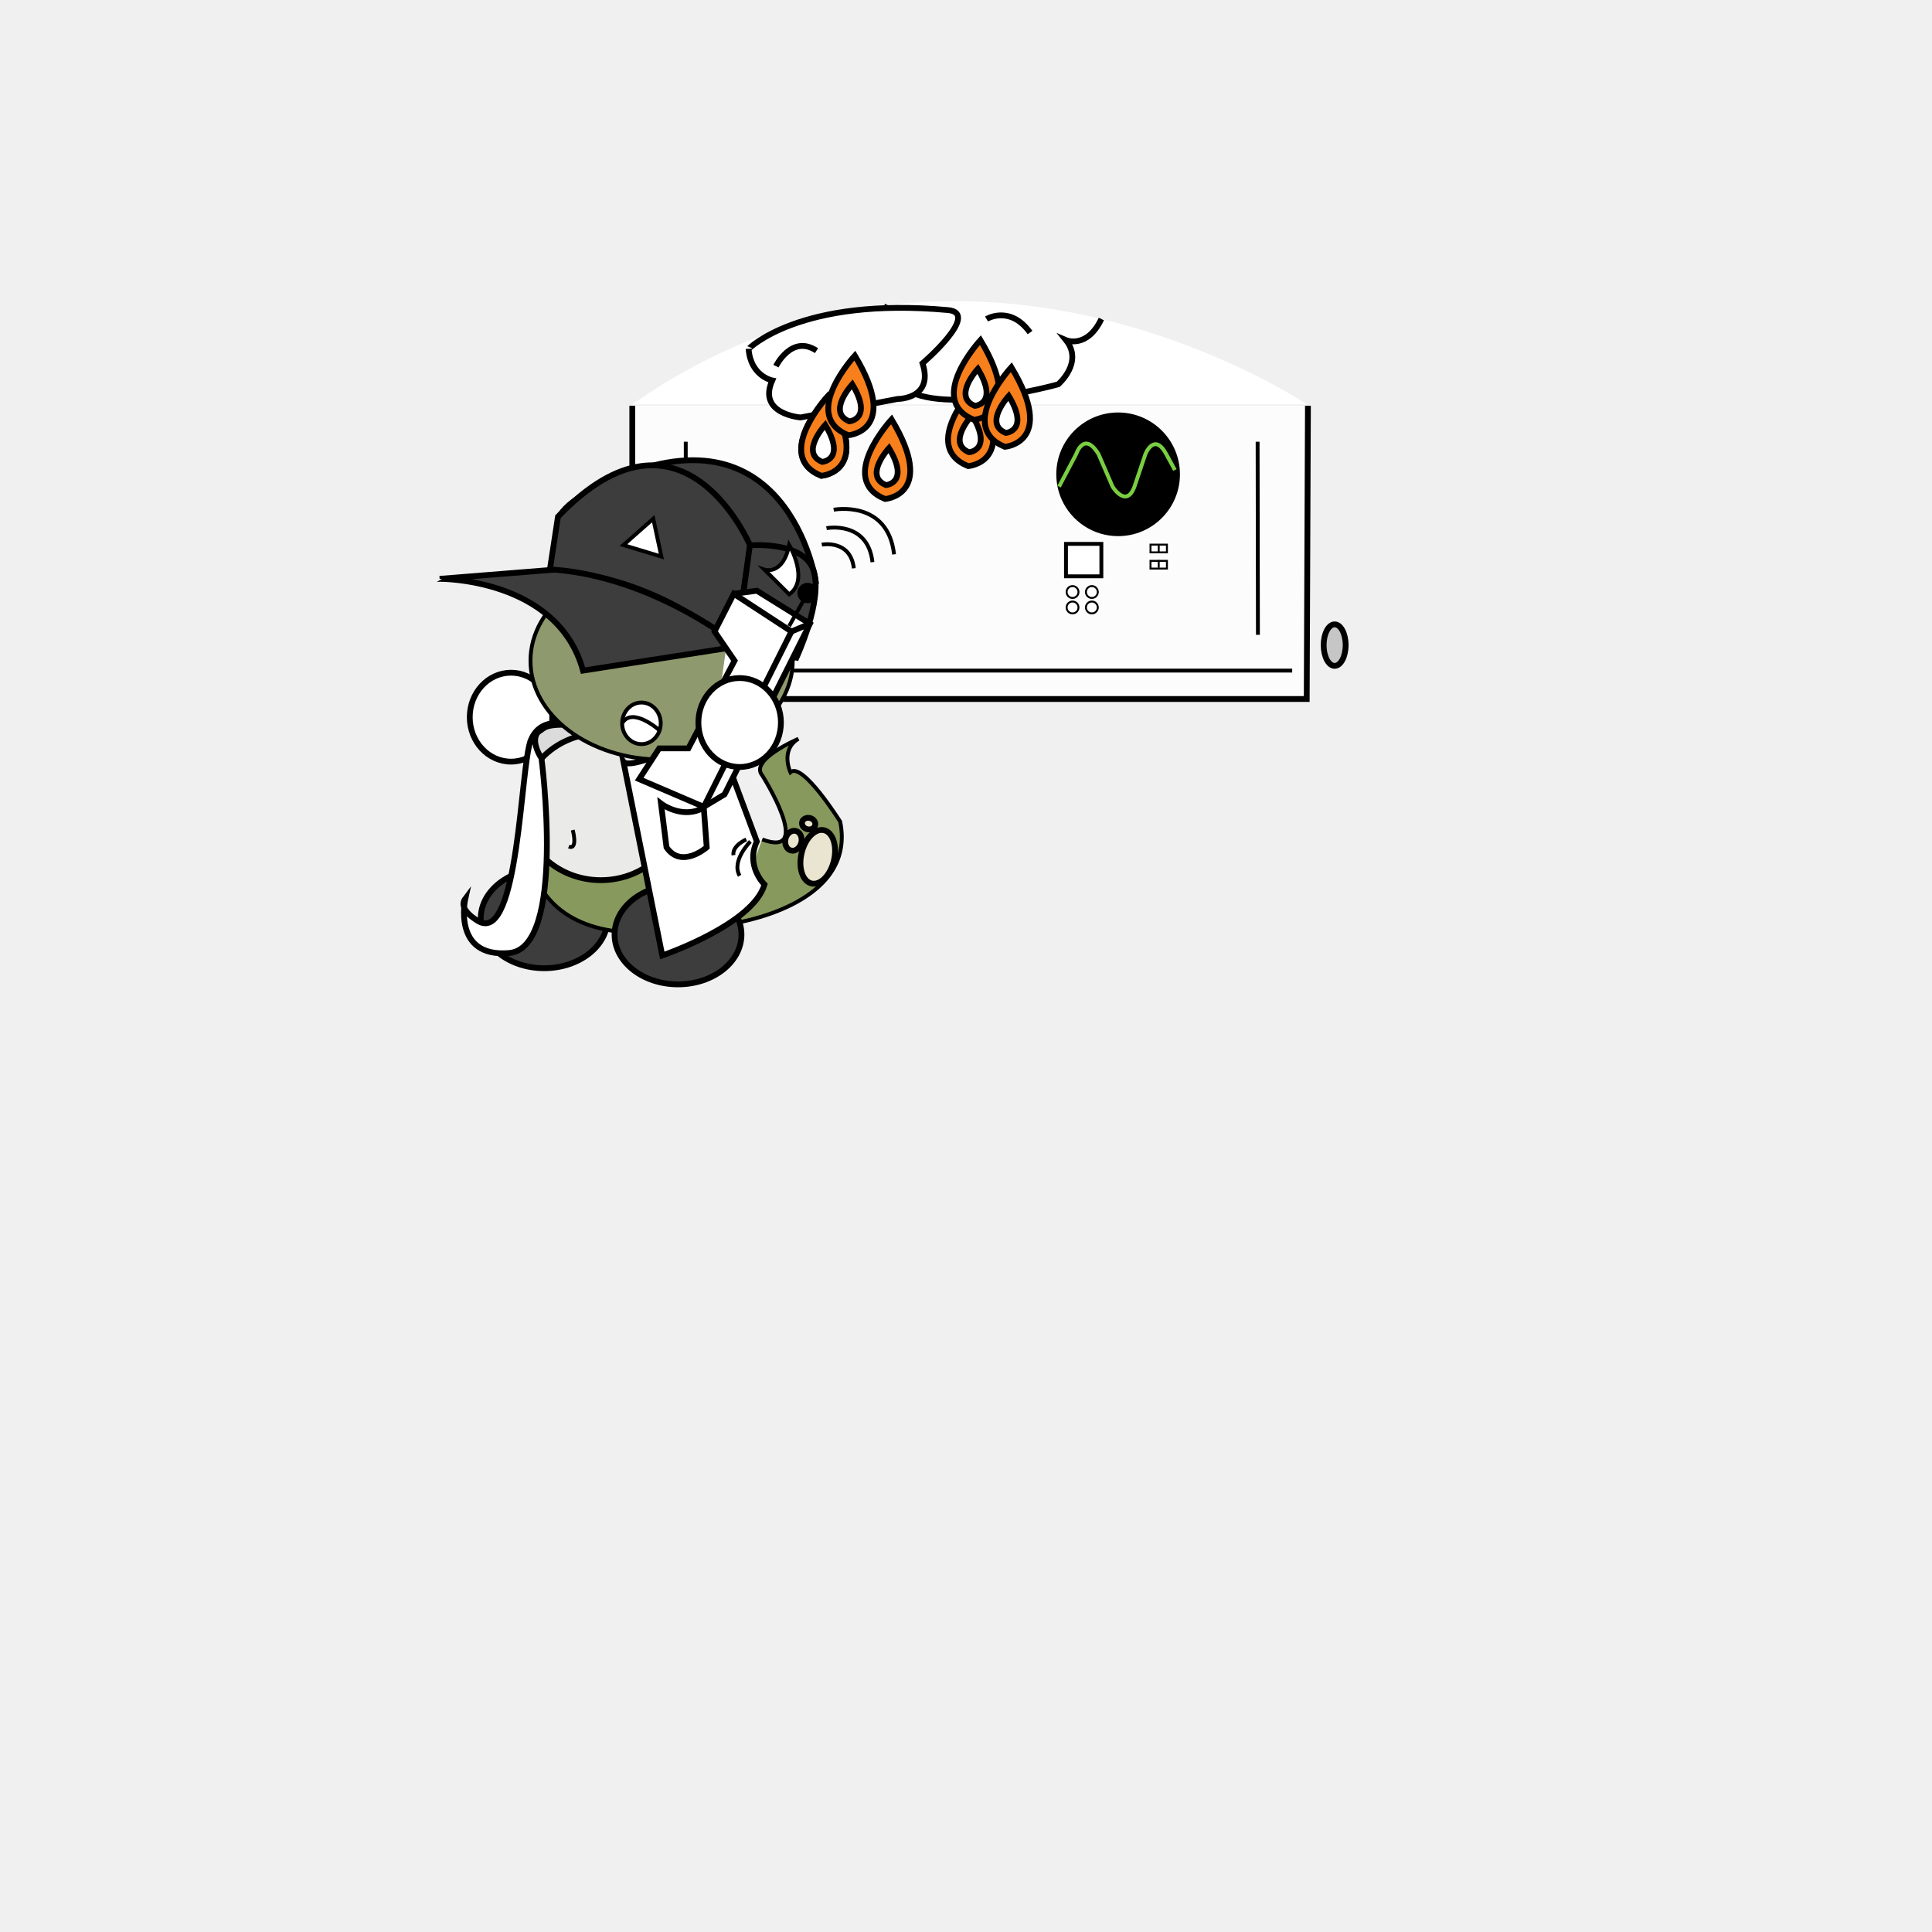
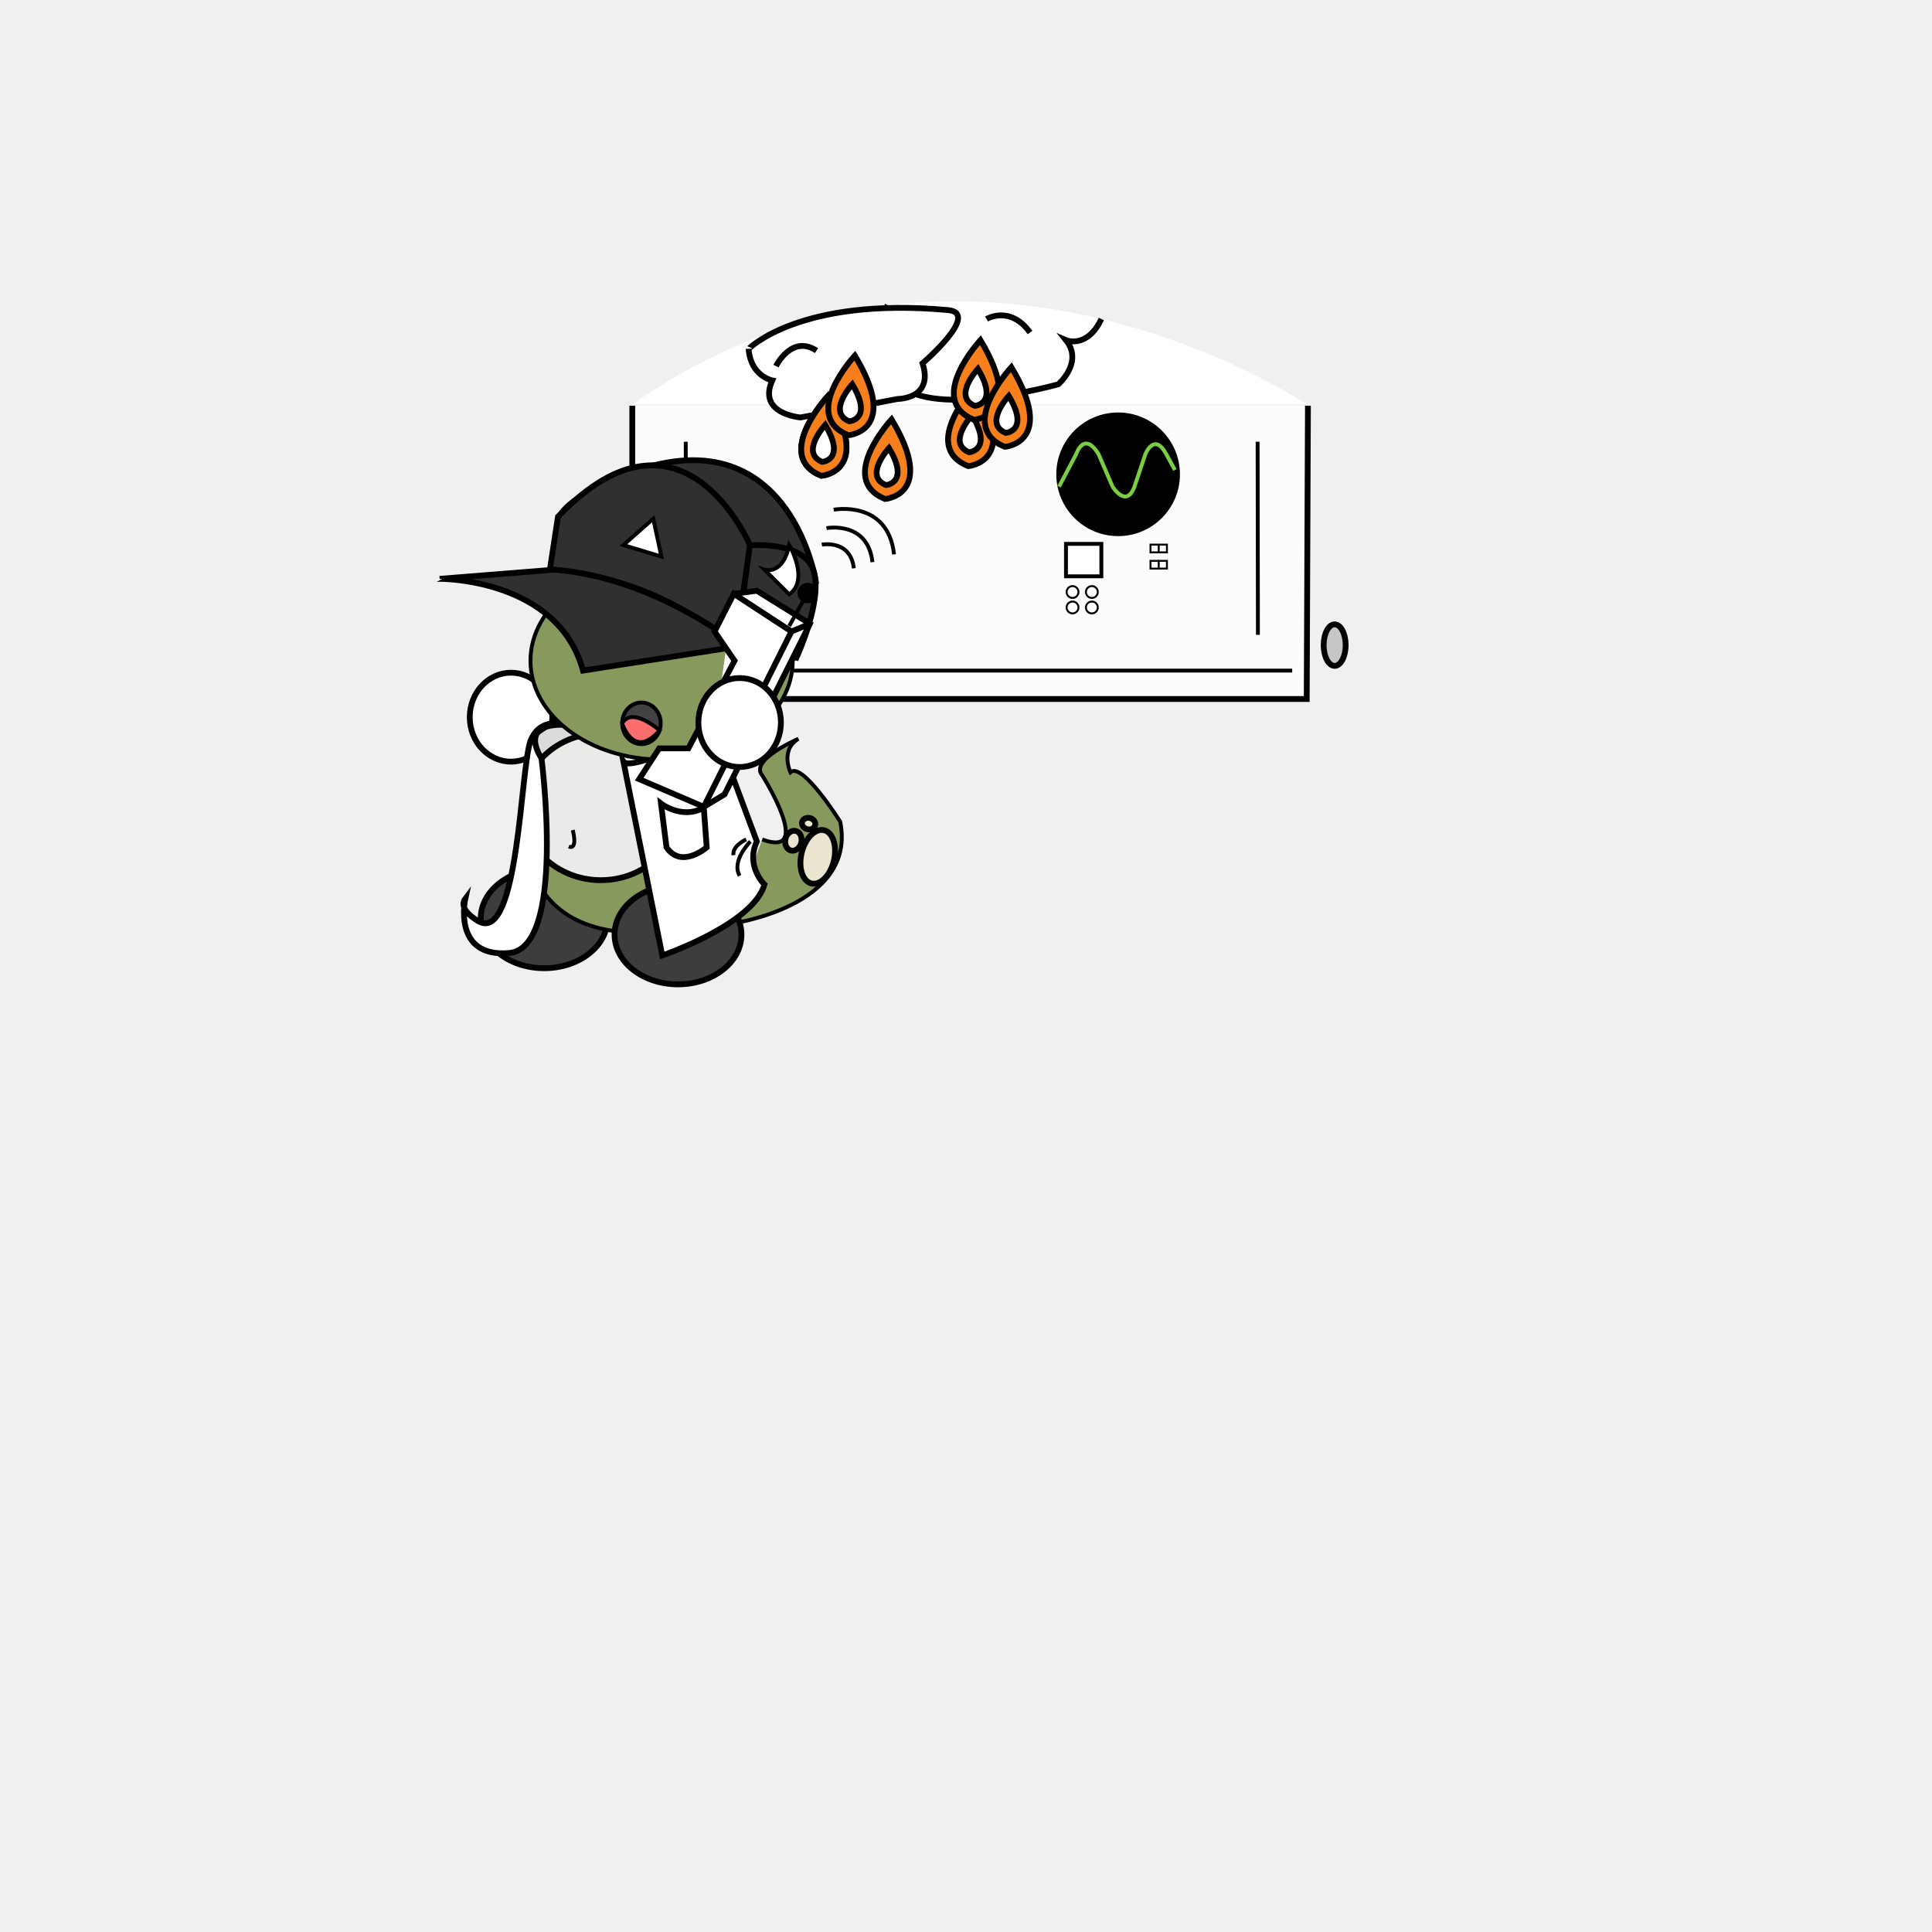
<svg xmlns="http://www.w3.org/2000/svg" version="1.1" id="Layer_2" x="0px" y="0px" width="1000px" height="1000px" viewBox="0 0 1000 1000" style="enable-background:new 0 0 1000 1000;" xml:space="preserve">
  <style type="text/css">

	.st0{fill:#FFFFFF;stroke:#000000;stroke-miterlimit:10;}
	.st1{fill:#FFFFFF;stroke:#000000;stroke-width:2;stroke-miterlimit:10;}
	.st2{fill:none;stroke:#79CE42;stroke-width:2;stroke-miterlimit:10;}
	.st3{fill:#FCFCFC;stroke:#000000;stroke-width:3;stroke-miterlimit:10;}
	.st4{fill:#484FAA;stroke:#FFFFFF;stroke-width:5;stroke-miterlimit:10;}
	.st5{display:inline;fill:none;stroke:#000000;stroke-width:9;stroke-miterlimit:10;}
	.st6{display:inline;fill:none;stroke:#000000;stroke-miterlimit:10;}
	.st7{display:inline;fill:#7F9E3D;stroke:#000000;stroke-width:3;stroke-miterlimit:10;}
	.st8{display:none;fill:#FFFFFF;stroke:#000000;stroke-width:3;stroke-miterlimit:10;}
	.st9{display:inline;fill:none;stroke:#000000;stroke-width:4;stroke-miterlimit:10;}
	.st10{display:inline;fill:#FFFFFF;stroke:#000000;stroke-width:5;stroke-miterlimit:10;}
	.st11{fill:#3D3D3D;stroke:#000000;stroke-width:3;stroke-miterlimit:10;}
	.st12{fill:#EAE5D0;stroke:#000000;stroke-width:3;stroke-miterlimit:10;}
	.st13{display:inline;fill:#CACAEF;stroke:#000000;stroke-miterlimit:10;}
	.st14{font-family:'MyriadPro-Regular';}
- 	.st15{fill:#DBDBDB;stroke:#000000;stroke-miterlimit:10;}
- 	.st16{display:none;fill:#FFFFFF;stroke:#000000;stroke-width:2;stroke-miterlimit:10;}
- 	.st17{display:inline;fill:none;stroke:#000000;stroke-width:3;stroke-miterlimit:10;}
- 	.st18{display:none;enable-background:new    ;}
- 	.st19{display:inline;fill:#FFFFFF;stroke:#000000;stroke-width:4;stroke-miterlimit:10;}
- 	.st20{fill:none;stroke:#000000;stroke-width:3;stroke-miterlimit:10;}
- 	.st21{fill:#C6C6C6;stroke:#000000;stroke-miterlimit:10;}
- 	.st22{fill:#87995C;stroke:#000000;stroke-width:2;stroke-miterlimit:10;}
- 	.st23{fill:#FFFFFF;}
- 	.st24{display:none;fill:none;stroke:#000000;stroke-width:3;stroke-miterlimit:10;}
- 	.st25{fill:none;}
- 	.st26{display:none;fill:#C6C6C6;stroke:#000000;stroke-miterlimit:10;}
- 	.st27{display:inline;}
- 	.st28{fill:#EAEAE8;stroke:#000000;stroke-width:3;stroke-miterlimit:10;}
- 	.st29{display:none;opacity:0.3;stroke:#000000;stroke-miterlimit:10;enable-background:new    ;}
- 	.st30{display:inline;fill:none;stroke:#000000;stroke-width:2;stroke-miterlimit:10;}
- 	.st31{display:none;fill:#7F9E3D;stroke:#000000;stroke-width:3;stroke-miterlimit:10;}
- 	.st32{display:none;opacity:0.3;stroke:#FFFFFF;stroke-width:3;stroke-miterlimit:10;enable-background:new    ;}
- 	.st33{display:inline;fill:#FFFFFF;stroke:#000000;stroke-width:3;stroke-miterlimit:10;}
- 	.st34{display:none;fill:#E4E4EF;stroke:#000000;stroke-width:2;stroke-miterlimit:10;}
- 	.st35{fill:none;stroke:#000000;stroke-width:2;stroke-miterlimit:10;}
- 	.st36{fill:#F77F1C;stroke:#000000;stroke-width:3;stroke-miterlimit:10;}
- 	.st37{fill:#C6C6C6;stroke:#000000;stroke-width:3;stroke-miterlimit:10;}
- 	.st38{stroke:#000000;stroke-miterlimit:10;}
- 	.st39{font-size:72;}
- 	.st40{fill:#DDDDDD;stroke:#000000;stroke-width:2;stroke-miterlimit:10;}
- 	.st41{fill:#FF0000;stroke:#000000;stroke-miterlimit:10;}
- 	.st42{display:none;}
- 	.st43{fill:#FFFFFF;stroke:#000000;stroke-width:3;stroke-miterlimit:10;}
- 	.st44{stroke:#000000;stroke-width:2;stroke-miterlimit:10;}
- 	.st45{display:inline;fill:#FFFFFF;stroke:#000000;stroke-width:2;stroke-miterlimit:10;}
- 	.st46{fill:#8E996D;stroke:#000000;stroke-width:2;stroke-miterlimit:10;}
+ 	.st15{fill:#424242;stroke:#000000;stroke-width:2;stroke-miterlimit:10;}
+ 	.st16{fill:#DBDBDB;stroke:#000000;stroke-miterlimit:10;}
+ 	.st17{display:none;fill:#FFFFFF;stroke:#000000;stroke-width:2;stroke-miterlimit:10;}
+ 	.st18{fill:#303030;stroke:#000000;stroke-width:3;stroke-miterlimit:10;}
+ 	.st19{display:inline;fill:none;stroke:#000000;stroke-width:3;stroke-miterlimit:10;}
+ 	.st20{display:none;enable-background:new    ;}
+ 	.st21{display:inline;fill:#FFFFFF;stroke:#000000;stroke-width:4;stroke-miterlimit:10;}
+ 	.st22{fill:none;stroke:#000000;stroke-width:3;stroke-miterlimit:10;}
+ 	.st23{fill:#C6C6C6;stroke:#000000;stroke-miterlimit:10;}
+ 	.st24{fill:#87995C;stroke:#000000;stroke-width:2;stroke-miterlimit:10;}
+ 	.st25{fill:#FFFFFF;}
+ 	.st26{display:none;fill:none;stroke:#000000;stroke-width:3;stroke-miterlimit:10;}
+ 	.st27{fill:none;}
+ 	.st28{display:none;fill:#C6C6C6;stroke:#000000;stroke-miterlimit:10;}
+ 	.st29{display:inline;}
+ 	.st30{fill:#EAEAE8;stroke:#000000;stroke-width:3;stroke-miterlimit:10;}
+ 	.st31{display:none;opacity:0.3;stroke:#000000;stroke-miterlimit:10;enable-background:new    ;}
+ 	.st32{display:inline;fill:none;stroke:#000000;stroke-width:2;stroke-miterlimit:10;}
+ 	.st33{display:none;fill:#7F9E3D;stroke:#000000;stroke-width:3;stroke-miterlimit:10;}
+ 	.st34{display:none;opacity:0.3;stroke:#FFFFFF;stroke-width:3;stroke-miterlimit:10;enable-background:new    ;}
+ 	.st35{display:inline;fill:#FFFFFF;stroke:#000000;stroke-width:3;stroke-miterlimit:10;}
+ 	.st36{display:none;fill:#E4E4EF;stroke:#000000;stroke-width:2;stroke-miterlimit:10;}
+ 	.st37{fill:none;stroke:#000000;stroke-width:2;stroke-miterlimit:10;}
+ 	.st38{fill:#F77F1C;stroke:#000000;stroke-width:3;stroke-miterlimit:10;}
+ 	.st39{fill:#C6C6C6;stroke:#000000;stroke-width:3;stroke-miterlimit:10;}
+ 	.st40{stroke:#000000;stroke-miterlimit:10;}
+ 	.st41{font-size:72;}
+ 	.st42{fill:#FC6D6D;stroke:#000000;stroke-width:2;stroke-miterlimit:10;}
+ 	.st43{fill:#DDDDDD;stroke:#000000;stroke-width:2;stroke-miterlimit:10;}
+ 	.st44{fill:#FF0000;stroke:#000000;stroke-miterlimit:10;}
+ 	.st45{display:none;}
+ 	.st46{fill:#FFFFFF;stroke:#000000;stroke-width:3;stroke-miterlimit:10;}
+ 	.st47{stroke:#000000;stroke-width:2;stroke-miterlimit:10;}
+ 	.st48{display:inline;fill:#FFFFFF;stroke:#000000;stroke-width:2;stroke-miterlimit:10;}

</style>
-   <circle class="st29" cx="500" cy="453.711" r="302.542" />
-   <circle class="st32" cx="500" cy="456.711" r="302.542" />
-   <g id="Layer_x5F_1" class="st42">
-     <path class="st19" d="M444.525,594.475c0,6.627-5.373,12-12,12H331.102c-6.627,0-12-5.373-12-12V348.983c0-6.627,5.373-12,12-12   h101.424c6.627,0,12,5.373,12,12L444.525,594.475L444.525,594.475z" />
-     <path class="st19" d="M656.459,594.475c0,6.627-5.367,12-12,12H543.034c-6.627,0-12-5.373-12-12V348.983c0-6.627,5.373-12,12-12   h101.425c6.633,0,12,5.373,12,12V594.475z" />
-     <path class="st19" d="M569.949,515.729c0,6.627-5.373,12-12,12H456.525c-6.627,0-12-5.373-12-12V270.237c0-6.627,5.373-12,12-12   h101.424c6.627,0,12,5.373,12,12V515.729z" />
+   <circle class="st31" cx="500" cy="453.711" r="302.542" />
+   <circle class="st34" cx="500" cy="456.711" r="302.542" />
+   <g id="Layer_x5F_1" class="st45">
+     <path class="st21" d="M444.525,594.475c0,6.627-5.373,12-12,12H331.102c-6.627,0-12-5.373-12-12V348.983c0-6.627,5.373-12,12-12   h101.424c6.627,0,12,5.373,12,12L444.525,594.475L444.525,594.475z" />
+     <path class="st21" d="M656.459,594.475c0,6.627-5.367,12-12,12H543.034c-6.627,0-12-5.373-12-12V348.983c0-6.627,5.373-12,12-12   h101.425c6.633,0,12,5.373,12,12V594.475z" />
+     <path class="st21" d="M569.949,515.729c0,6.627-5.373,12-12,12H456.525c-6.627,0-12-5.373-12-12V270.237c0-6.627,5.373-12,12-12   h101.424c6.627,0,12,5.373,12,12V515.729z" />
    <path class="st10" d="M723.729,521.115c0,13.265-10.744,24-24,24H300.271c-13.255,0-24-10.735-24-24V318.272   c0-13.254,10.745-24,24-24h399.457c13.256,0,24,10.746,24,24L723.729,521.115L723.729,521.115z" />
-     <path class="st33" d="M686.177,483.656c0,13.265-10.744,24-24,24H333.898c-13.255,0-24-10.735-24-24v-133.35   c0-13.254,10.745-24,24-24h328.272c13.256,0,24,10.746,24,24L686.177,483.656L686.177,483.656z" />
+     <path class="st35" d="M686.177,483.656c0,13.265-10.744,24-24,24H333.898c-13.255,0-24-10.735-24-24v-133.35   c0-13.254,10.745-24,24-24h328.272c13.256,0,24,10.746,24,24L686.177,483.656L686.177,483.656z" />
    <path id="vecmap" class="st5" d="M348.052,427.712c0,31.853,20.468,57.628,45.763,57.628" />
    <path id="vecmap_1_" class="st9" d="M584.477,549.115c0,44.976,39.42,81.355,88.135,81.355" />
    <path id="vecmap_2_" class="st9" d="M412.609,545.115c0,44.976-39.42,81.355-88.135,81.355" />
-     <g class="st27">
-       <line id="vecmap_3_" class="st20" x1="317.407" y1="356.645" x2="678.427" y2="356.645" />
-     </g>
-     <g class="st27">
-       <line id="vecmap_4_" class="st20" x1="368.543" y1="365.119" x2="368.543" y2="497.322" />
-     </g>
-     <g class="st27">
-       <line id="vecmap_5_" class="st20" x1="637.719" y1="365.119" x2="637.719" y2="497.322" />
-     </g>
-     <g class="st27">
-       <rect id="vecmaprec" x="317.407" y="385.323" class="st43" width="355.205" height="80" />
-     </g>
-     <g class="st27">
-       <line class="st20" x1="317.407" y1="465.323" x2="672.611" y2="465.323" />
-     </g>
-   </g>
-   <text transform="matrix(1 0 0 1 461.9832 703.8977)" class="st18 st14 st39">3X</text>
+     <g class="st29">
+       <line id="vecmap_3_" class="st22" x1="317.407" y1="356.645" x2="678.427" y2="356.645" />
+     </g>
+     <g class="st29">
+       <line id="vecmap_4_" class="st22" x1="368.543" y1="365.119" x2="368.543" y2="497.322" />
+     </g>
+     <g class="st29">
+       <line id="vecmap_5_" class="st22" x1="637.719" y1="365.119" x2="637.719" y2="497.322" />
+     </g>
+     <g class="st29">
+       <rect id="vecmaprec" x="317.407" y="385.323" class="st46" width="355.205" height="80" />
+     </g>
+     <g class="st29">
+       <line class="st22" x1="317.407" y1="465.323" x2="672.611" y2="465.323" />
+     </g>
+   </g>
+   <text transform="matrix(1 0 0 1 461.9832 703.8977)" class="st20 st14 st41">3X</text>
  <path class="st0" d="M620.219,343.602" />
-   <path class="st34" d="M383.594,609.325c0,0,41.716-44.212,15.288,15.771" />
-   <path class="st31" d="M464.223,276.828c0,0-78.911-29.717-127.529,42.813" />
-   <g id="Leaf_3_1_" class="st42">
+   <path class="st36" d="M383.594,609.325c0,0,41.716-44.212,15.288,15.771" />
+   <path class="st33" d="M464.223,276.828c0,0-78.911-29.717-127.529,42.813" />
+   <g id="Leaf_3_1_" class="st45">
    <path class="st7" d="M470.5,276.5c0,0-98,22-99,126" />
    <path class="st7" d="M371.473,402.48c100.821-25.536,99.053-125.959,99.053-125.959" />
-     <path class="st17" d="M470.5,276.5c0,0-103.908,121.786-97.993,125.829" />
+     <path class="st19" d="M470.5,276.5c0,0-103.908,121.786-97.993,125.829" />
    <polyline class="st13" points="391.166,395.17 400.166,380.504 400.166,391.837  " />
    <polyline class="st13" points="414.49,383.839 414.49,369.17 417.834,374.837 421.384,365.837 426.523,374.682  " />
    <polyline class="st13" points="433.984,369.807 434.638,346.091 439.851,363.159  " />
    <polyline class="st13" points="447.577,352.719 445.5,344.75 451.209,347.93  " />
    <polyline class="st13" points="455.527,340.22 449.293,317.328 459.22,332.156  " />
    <polyline class="st13" points="411.372,307.083 408.569,330.642 404.927,313.172  " />
    <polyline class="st13" points="387.261,336.962 390.177,360.507 382.459,344.416  " />
    <polyline class="st13" points="439.556,287.176 438.177,295.293 434.279,290.05  " />
  </g>
  <path class="st4" d="M197.474,456.711" />
-   <g class="st42">
+   <g class="st45">
    <line class="st6" x1="200.201" y1="408.834" x2="334.358" y2="408.832" />
    <line class="st6" x1="200.201" y1="422.834" x2="334.358" y2="422.83" />
    <line class="st6" x1="334.358" y1="408.832" x2="334.358" y2="422.83" />
    <line class="st6" x1="334.358" y1="408.832" x2="386.62" y2="361.921" />
    <line class="st6" x1="334.358" y1="422.83" x2="386.62" y2="375.921" />
  </g>
-   <path class="st16" d="M347.486,340.05c0,0,5.202,22.209,42.864,13.854" />
+   <path class="st17" d="M347.486,340.05c0,0,5.202,22.209,42.864,13.854" />
  <g id="Layer_3">
    <path class="st1" d="M347.486,379.678" />
  </g>
-   <path class="st24" d="M729.121,287.91c0,0,11.345,19.923,5.695,24.59c0,0-1.649,17.334,12.351,16.667l36.667,0.019v-17.352  c0,0-28.289-3.333-30.145,0.667c0,0-3.855-2.619-6.522,3.69" />
-   <path class="st24" d="M754.41,308.548c0,0,3.389-21.381-19.594-31.381" />
+   <path class="st26" d="M729.121,287.91c0,0,11.345,19.923,5.695,24.59c0,0-1.649,17.334,12.351,16.667l36.667,0.019v-17.352  c0,0-28.289-3.333-30.145,0.667c0,0-3.855-2.619-6.522,3.69" />
+   <path class="st26" d="M754.41,308.548c0,0,3.389-21.381-19.594-31.381" />
  <g>
    <polyline class="st3" points="327.269,209.998 327.269,361.806 676.358,361.806 676.984,209.998  " />
-     <path class="st23" d="M327.269,209.296h349.089C676.358,209.296,499.038,89.091,327.269,209.296z" />
-     <path class="st44" d="M609.737,245.5c0,17.121-13.88,31-31,31c-12.669,0-23.563-7.6-28.372-18.49   c-1.689-3.826-2.628-8.059-2.628-12.51c0-17.121,13.88-31,31-31S609.737,228.379,609.737,245.5z" />
+     <path class="st25" d="M327.269,209.296h349.089C676.358,209.296,499.038,89.091,327.269,209.296z" />
+     <path class="st47" d="M609.737,245.5c0,17.121-13.88,31-31,31c-12.669,0-23.563-7.6-28.372-18.49   c-1.689-3.826-2.628-8.059-2.628-12.51c0-17.121,13.88-31,31-31S609.737,228.379,609.737,245.5z" />
    <path class="st2" d="M548.158,251.875l8.882-16.853c0,0,4.006-12.257,11.543,0l7.282,16.853c0,0,7.093,11.491,11.334,0   l5.673-16.853c0,0,4.561-11.491,10.757,0l4.504,8.256" />
    <rect x="551.753" y="281.509" class="st1" width="18.311" height="16.787" />
-     <line class="st26" x1="676.358" y1="361.806" x2="718.988" y2="327.5" />
-     <path class="st21" d="M718.988,209.998" />
+     <line class="st28" x1="676.358" y1="361.806" x2="718.988" y2="327.5" />
+     <path class="st23" d="M718.988,209.998" />
    <circle class="st0" cx="555.147" cy="306.428" r="3.072" />
    <circle class="st0" cx="565.147" cy="306.428" r="3.072" />
    <circle class="st0" cx="555.147" cy="314.428" r="3.072" />
    <circle class="st0" cx="565.147" cy="314.428" r="3.072" />
    <rect x="595.5" y="281.902" class="st0" width="8.5" height="4" />
    <rect x="595.5" y="290.296" class="st0" width="8.5" height="4" />
-     <line class="st21" x1="599.75" y1="281.902" x2="599.75" y2="285.902" />
-     <line class="st21" x1="599.75" y1="289.902" x2="599.75" y2="293.902" />
-     <line class="st35" x1="334.167" y1="347.101" x2="668.834" y2="347.101" />
-     <line class="st35" x1="355.099" y1="328.594" x2="354.94" y2="228.641" />
-     <ellipse class="st37" cx="690.816" cy="333.91" rx="5.695" ry="10.743" />
-     <path class="st25" d="M538.506,217.167c0-6.627,5.373-12,12-12H608.5c6.627,0,12,5.373,12,12v99.408c0,6.627-5.373,12-12,12   h-57.994c-6.627,0-12-5.373-12-12V217.167z" />
-     <line class="st35" x1="651.099" y1="328.594" x2="650.94" y2="228.641" />
-   </g>
-   <g id="Layer_1_3_" class="st42">
-     <g>
-       <path class="st27" d="M436.168,300.178h3.62v51.345h-3.62V300.178z" />
-     </g>
-     <path class="st45" d="M558.369,609.679c0,0,107.626-63.632,92.52-113.151" />
-     <rect x="376.743" y="270.432" class="st43" width="452.382" height="347.419" />
+     <line class="st23" x1="599.75" y1="281.902" x2="599.75" y2="285.902" />
+     <line class="st23" x1="599.75" y1="289.902" x2="599.75" y2="293.902" />
+     <line class="st37" x1="334.167" y1="347.101" x2="668.834" y2="347.101" />
+     <line class="st37" x1="355.099" y1="328.594" x2="354.94" y2="228.641" />
+     <ellipse class="st39" cx="690.816" cy="333.91" rx="5.695" ry="10.743" />
+     <path class="st27" d="M538.506,217.167c0-6.627,5.373-12,12-12H608.5c6.627,0,12,5.373,12,12v99.408c0,6.627-5.373,12-12,12   h-57.994c-6.627,0-12-5.373-12-12V217.167z" />
+     <line class="st37" x1="651.099" y1="328.594" x2="650.94" y2="228.641" />
+   </g>
+   <g id="Layer_1_3_" class="st45">
+     <g>
+       <path class="st29" d="M436.168,300.178h3.62v51.345h-3.62V300.178z" />
+     </g>
+     <path class="st48" d="M558.369,609.679c0,0,107.626-63.632,92.52-113.151" />
+     <rect x="376.743" y="270.432" class="st46" width="452.382" height="347.419" />
    <div class="typewriter">
      <text transform="matrix(1 0 0 1 264.0769 578.5002)" font-family="'Montserrat-Regular'" font-size="72" startOffset="0">
			www.???.com</text>
    </div>
    <ellipse class="st0" cx="676.052" cy="225.303" rx="49.854" ry="44.796" />
-     <g id="Layer_4_2_" class="st27">
+     <g id="Layer_4_2_" class="st29">
      <ellipse class="st1" cx="724.358" cy="439.832" rx="29.331" ry="31.608" />
    </g>
    <path class="st0" d="M638.741,257.524c0,0,23.188,27.596,16.606-2.775C655.347,254.746,653.01,251.95,638.741,257.524z" />
-     <path class="st41" d="M709.677,197.876c4.834,0,8.752,9.38,8.752,20.952c0,11.568-3.918,20.948-8.752,20.948   c-4.829,0-8.747-9.38-8.747-20.948C700.928,207.256,704.846,197.876,709.677,197.876z" />
+     <path class="st44" d="M709.677,197.876c4.834,0,8.752,9.38,8.752,20.952c0,11.568-3.918,20.948-8.752,20.948   c-4.829,0-8.747-9.38-8.747-20.948C700.928,207.256,704.846,197.876,709.677,197.876z" />
    <polygon class="st1" points="626.843,256.703 615.824,270.286 630.91,281.068 637.966,276.028 635.356,260.42  " />
    <path class="st0" d="M624.089,284.729c0,0-5.978,3.813,0,14.478c5.975,10.667,31.938,0,31.938,0l9.849-19.811l8.32,19.811   l9.063-0.764l-9.063-31.233c0,0-6.684-10.667-18.169,0c-11.485,10.666-20.626,15.999-20.626,15.999L624.089,284.729z" />
-     <path class="st45" d="M536.172,475.515c0,0-126.666,141.386-41.34,185.573c85.329,44.188,127.854,38.854,143.158,31.235   c15.312-7.616,83.037-53.948,38.164-115.806c0,0,1.525,29.715-13.713,40.381c-15.237,10.665-50.594,59.59-108.946-13.063   c0,0-16.336-0.646-26.833-12.074" />
+     <path class="st48" d="M536.172,475.515c0,0-126.666,141.386-41.34,185.573c85.329,44.188,127.854,38.854,143.158,31.235   c15.312-7.616,83.037-53.948,38.164-115.806c0,0,1.525,29.715-13.713,40.381c-15.237,10.665-50.594,59.59-108.946-13.063   c0,0-16.336-0.646-26.833-12.074" />
    <path class="st0" d="M624.089,271.778l-5.224,26.665c0,0,23.006-7.221,23.577-19.989" />
-     <path class="st45" d="M601.908,505.953c28.137,0,50.944,21.268,50.944,47.495c0,26.229-22.812,47.491-50.944,47.491   c-28.137,0-50.944-21.265-50.944-47.491C550.964,527.221,573.771,505.953,601.908,505.953z" />
-     <g class="st27">
-       <path class="st40" d="M469.453,380.906c0,0,25.151-160.597,184.078-85.71C812.456,370.079,469.453,380.906,469.453,380.906z" />
+     <path class="st48" d="M601.908,505.953c28.137,0,50.944,21.268,50.944,47.495c0,26.229-22.812,47.491-50.944,47.491   c-28.137,0-50.944-21.265-50.944-47.491C550.964,527.221,573.771,505.953,601.908,505.953z" />
+     <g class="st29">
+       <path class="st43" d="M469.453,380.906c0,0,25.151-160.597,184.078-85.71C812.456,370.079,469.453,380.906,469.453,380.906z" />
      <path class="st1" d="M719.476,451.155c0,47.834-51.467,86.613-114.961,86.613c-63.49,0-114.962-38.778-114.962-86.613    s51.473-86.607,114.962-86.607C668.01,364.543,719.476,403.32,719.476,451.155z" />
-       <path class="st40" d="M540.285,439.834l-13.623-89.25c0,0,58.975-140.431,168.711-25.754l7.31,47.889    c0,0-81.328-2.413-156.65,62.056C544.109,436.417,542.193,438.102,540.285,439.834z" />
-       <path class="st40" d="M673.395,459.756l-137.227-21.375c0,0,73.577-60.235,162.396-67.113l100.559,8.04    C799.123,379.307,695.613,378.402,673.395,459.756z" />
-       <path class="st40" d="M527.135,349.929c0,0-47.587-4.173-55.895,22.222c-8.305,26.396,15.047,76.297,15.047,76.297l52.744-11.014    L527.135,349.929z" />
-       <polygon class="st44" points="611.828,326.575 604.705,359.806 637.99,349.689   " />
+       <path class="st43" d="M540.285,439.834l-13.623-89.25c0,0,58.975-140.431,168.711-25.754l7.31,47.889    c0,0-81.328-2.413-156.65,62.056C544.109,436.417,542.193,438.102,540.285,439.834z" />
+       <path class="st43" d="M673.395,459.756l-137.227-21.375c0,0,73.577-60.235,162.396-67.113l100.559,8.04    C799.123,379.307,695.613,378.402,673.395,459.756z" />
+       <path class="st43" d="M527.135,349.929c0,0-47.587-4.173-55.895,22.222c-8.305,26.396,15.047,76.297,15.047,76.297l52.744-11.014    L527.135,349.929z" />
+       <polygon class="st47" points="611.828,326.575 604.705,359.806 637.99,349.689   " />
      <path class="st1" d="M492.639,349.615c0,0-18.044,30.678,0,43.308l21.649-21.653C514.291,371.267,498.052,376.68,492.639,349.615z    " />
    </g>
    <path class="st1" d="M560.222,537.768c0,0,57.959,31.415,57.995-7.197" />
    <path class="st1" d="M563.384,561.01c0,0,40.321,18.193,54.836-7.907" />
    <path class="st1" d="M575.101,579.42c0,0,42.354,12.774,53.334-14.998" />
-     <ellipse class="st45" cx="591.147" cy="507.304" rx="19.916" ry="21.461" />
-     <path class="st45" d="M572.411,514.603c0,0,28.344-25.265,38.652-7.298" />
-     <ellipse class="st45" cx="731.771" cy="528.744" rx="39.822" ry="53.229" />
-     <ellipse class="st45" cx="650.885" cy="561.01" rx="39.823" ry="53.23" />
+     <ellipse class="st48" cx="591.147" cy="507.304" rx="19.916" ry="21.461" />
+     <path class="st48" d="M572.411,514.603c0,0,28.344-25.265,38.652-7.298" />
+     <ellipse class="st48" cx="731.771" cy="528.744" rx="39.822" ry="53.229" />
+     <ellipse class="st48" cx="650.885" cy="561.01" rx="39.823" ry="53.23" />
    <path class="st0" d="M658.844,290.823c0,0-8.591,9.146-25.353,0c0,0-4.036,3.472-10.61-5.883l1.208-13.162" />
-     <polygon class="st43" points="376.743,270.432 560.471,168.266 914.97,168.266 829.125,270.432  " />
-     <polygon class="st43" points="829.125,617.848 829.125,270.432 914.97,168.266 914.97,463.365  " />
-     <ellipse class="st45" cx="658.351" cy="563.353" rx="26.236" ry="40.482" />
-     <ellipse class="st45" cx="742.151" cy="530.57" rx="22.672" ry="40.481" />
-     <line class="st30" x1="634.368" y1="546.943" x2="671.988" y2="528.765" />
-     <line class="st30" x1="633.155" y1="574.903" x2="680.822" y2="547.495" />
-     <line class="st30" x1="643.191" y1="596.381" x2="682.345" y2="571.051" />
-     <line class="st30" x1="724.973" y1="561.071" x2="766.345" y2="538.188" />
-     <line class="st30" x1="721.31" y1="514.603" x2="754.41" y2="496.528" />
-     <path class="st33" d="M762.988,514.603" />
-     <path class="st33" d="M721.31,542.009" />
-     <path class="st33" d="M751.65,538.854" />
-     <path class="st33" d="M724.984,457.857" />
-     <line class="st30" x1="720.054" y1="538.477" x2="761.429" y2="515.597" />
-     <path class="st45" d="M486.969,581.884c9.677,0,17.521,12.945,17.521,28.922c0,15.97-7.846,28.922-17.521,28.922   c-9.682,0-17.523-12.952-17.523-28.922C469.443,594.829,477.288,581.884,486.969,581.884z" />
-     <ellipse class="st45" cx="515.99" cy="621.472" rx="8.557" ry="10.667" />
-     <ellipse class="st45" cx="504.49" cy="642.805" rx="7.104" ry="6.095" />
-     <path class="st45" d="M478.289,566.154c0,0-18.184-36.244,17.317-21.855L478.289,566.154z" />
-     <path class="st45" d="M497.911,535.49c0,0-18.181-36.242,17.317-21.855L497.911,535.49z" />
+     <polygon class="st46" points="376.743,270.432 560.471,168.266 914.97,168.266 829.125,270.432  " />
+     <polygon class="st46" points="829.125,617.848 829.125,270.432 914.97,168.266 914.97,463.365  " />
+     <ellipse class="st48" cx="658.351" cy="563.353" rx="26.236" ry="40.482" />
+     <ellipse class="st48" cx="742.151" cy="530.57" rx="22.672" ry="40.481" />
+     <line class="st32" x1="634.368" y1="546.943" x2="671.988" y2="528.765" />
+     <line class="st32" x1="633.155" y1="574.903" x2="680.822" y2="547.495" />
+     <line class="st32" x1="643.191" y1="596.381" x2="682.345" y2="571.051" />
+     <line class="st32" x1="724.973" y1="561.071" x2="766.345" y2="538.188" />
+     <line class="st32" x1="721.31" y1="514.603" x2="754.41" y2="496.528" />
+     <path class="st35" d="M762.988,514.603" />
+     <path class="st35" d="M721.31,542.009" />
+     <path class="st35" d="M751.65,538.854" />
+     <path class="st35" d="M724.984,457.857" />
+     <line class="st32" x1="720.054" y1="538.477" x2="761.429" y2="515.597" />
+     <path class="st48" d="M486.969,581.884c9.677,0,17.521,12.945,17.521,28.922c0,15.97-7.846,28.922-17.521,28.922   c-9.682,0-17.523-12.952-17.523-28.922C469.443,594.829,477.288,581.884,486.969,581.884z" />
+     <ellipse class="st48" cx="515.99" cy="621.472" rx="8.557" ry="10.667" />
+     <ellipse class="st48" cx="504.49" cy="642.805" rx="7.104" ry="6.095" />
+     <path class="st48" d="M478.289,566.154c0,0-18.184-36.244,17.317-21.855L478.289,566.154z" />
+     <path class="st48" d="M497.911,535.49c0,0-18.181-36.242,17.317-21.855L497.911,535.49z" />
    <polygon class="st1" points="331.031,135.404 425.505,112.547 445.311,307.585  " />
    <polygon class="st1" points="602.416,31.989 704.26,59.915 564.478,307.585  " />
    <polygon class="st1" points="768.13,141.807 832.219,193.551 710.97,307.585  " />
    <path class="st1" d="M453.454,314.943c8.835,0,15.999,5.893,15.999,13.16c0,7.269-7.162,13.157-15.999,13.157   s-15.999-5.891-15.999-13.157C437.455,320.833,444.617,314.943,453.454,314.943z" />
    <path class="st1" d="M558.369,314.943c8.835,0,15.999,5.893,15.999,13.16c0,7.269-7.163,13.157-15.999,13.157   c-8.837,0-16-5.891-16-13.157C542.369,320.833,549.532,314.943,558.369,314.943z" />
    <ellipse class="st1" cx="700.394" cy="325.815" rx="16" ry="13.158" />
-     <g id="Layer_2_1_" class="st27">
+     <g id="Layer_2_1_" class="st29">
      <ellipse class="st1" cx="487.347" cy="496.526" rx="29.332" ry="31.609" />
-       <ellipse class="st16" cx="724.984" cy="448.448" rx="29.333" ry="31.608" />
+       <ellipse class="st17" cx="724.984" cy="448.448" rx="29.333" ry="31.608" />
      <path class="st1" d="M481.118,475.515h12.142H481.118z" />
      <g>
        <path class="st1" d="M432.358,475.515" />
      </g>
    </g>
  </g>
  <g>
-     <path class="st22" d="M378.399,478.115c0,0,65.396-8.932,56.488-52.827c0,0-19.544-31.157-25.77-25.583   c0,0-5.43-11.502,4.124-17.296c0,0-25.515,10.927-18.729,18.888c0,0,27.45,43.326,0,33.209" />
+     <path class="st24" d="M378.399,478.115c0,0,65.396-8.932,56.488-52.827c0,0-19.544-31.157-25.77-25.583   c0,0-5.43-11.502,4.124-17.296c0,0-25.515,10.927-18.729,18.888c0,0,27.45,43.326,0,33.209" />
    <ellipse class="st11" cx="281.672" cy="475.373" rx="32.843" ry="25.772" />
-     <path class="st22" d="M361.483,418.018l12.346,58.905c-117.435,29.046-101.114-58.905-101.114-58.905" />
-     <ellipse class="st43" cx="264.505" cy="371.205" rx="21.365" ry="23.019" />
+     <path class="st24" d="M361.483,418.018l12.346,58.905c-117.435,29.046-101.114-58.905-101.114-58.905" />
+     <ellipse class="st46" cx="264.505" cy="371.205" rx="21.365" ry="23.019" />
    <g id="Layer_3_1_">
-       <polygon class="st15" points="273.641,383.421 291.109,417.378 319.844,373.954 296.962,367.476   " />
-     </g>
-     <path class="st28" d="M311.009,379.553c22.516,0,40.772,17.02,40.772,38.013c0,20.988-18.256,38.007-40.772,38.007   c-19.703,0-36.143-13.027-39.946-30.346c-0.543-2.475-0.826-5.038-0.826-7.661C270.237,396.573,288.49,379.553,311.009,379.553z" />
+       <polygon class="st16" points="273.641,383.421 291.109,417.378 319.844,373.954 296.962,367.476   " />
+     </g>
+     <path class="st30" d="M311.009,379.553c22.516,0,40.772,17.02,40.772,38.013c0,20.988-18.256,38.007-40.772,38.007   c-19.703,0-36.143-13.027-39.946-30.346c-0.543-2.475-0.826-5.038-0.826-7.661C270.237,396.573,288.49,379.553,311.009,379.553z" />
    <ellipse class="st11" cx="350.94" cy="483.734" rx="32.843" ry="25.772" />
-     <path class="st43" d="M280.258,392.414c0,0-13.759-19.538,15.132-17.061c0,0-15.363-5.593-20.707,7.915   c-5.344,13.51-6.059,104.479-26.738,93.751c0,0-11.405-6.173-7.109-11.852c0,0-6.917,30.683,22.712,28.113   C293.18,490.71,280.258,392.414,280.258,392.414z" />
-     <path class="st43" d="M322.681,394.218l20.118,100.332c0,0,46.917-16.021,52.907-36.722c0,0-9.93-9.525-3.96-22.278l-21.497-57.63   C370.246,377.917,326.467,399.878,322.681,394.218z" />
-     <path class="st11" d="M313.505,249.951c93.826-44.21,108.673,50.6,108.673,50.6S219.681,294.16,313.505,249.951z" />
-     <path class="st46" d="M342.444,290.893c37.48,0,67.868,22.89,67.868,51.131c0,28.239-30.386,51.131-67.868,51.131   c-37.487,0-67.869-22.895-67.869-51.131C274.573,313.783,304.956,290.891,342.444,290.893z" />
-     <path class="st11" d="M376.97,332.353c-44.467-38.061-92.482-36.635-92.482-36.635l4.315-28.271   c64.786-67.702,99.598,15.201,99.598,15.201l-8.04,52.69C379.234,334.318,378.103,333.323,376.97,332.353z" />
-     <path class="st11" d="M227.553,299.608l59.366-4.747c52.434,4.059,95.872,39.621,95.872,39.621l-81.014,12.619   C288.66,299.073,227.553,299.607,227.553,299.608z" />
-     <path class="st11" d="M381.102,333.924l31.136,6.501c0,0,13.785-29.46,8.883-45.043c-4.903-15.583-32.996-13.117-32.996-13.117   L381.102,333.924z" />
+     <path class="st46" d="M280.258,392.414c0,0-13.759-19.538,15.132-17.061c0,0-15.363-5.593-20.707,7.915   c-5.344,13.51-6.059,104.479-26.738,93.751c0,0-11.405-6.173-7.109-11.852c0,0-6.917,30.683,22.712,28.113   C293.18,490.71,280.258,392.414,280.258,392.414z" />
+     <path class="st46" d="M322.681,394.218l20.118,100.332c0,0,46.917-16.021,52.907-36.722c0,0-9.93-9.525-3.96-22.278l-21.497-57.63   C370.246,377.917,326.467,399.878,322.681,394.218z" />
+     <path class="st18" d="M313.505,249.951c93.826-44.21,108.673,50.6,108.673,50.6S219.681,294.16,313.505,249.951z" />
+     <path class="st24" d="M342.444,290.893c37.48,0,67.868,22.89,67.868,51.131c0,28.239-30.386,51.131-67.868,51.131   c-37.487,0-67.869-22.895-67.869-51.131C274.573,313.783,304.956,290.891,342.444,290.893z" />
+     <path class="st18" d="M376.97,332.353c-44.467-38.061-92.482-36.635-92.482-36.635l4.315-28.271   c64.786-67.702,99.598,15.201,99.598,15.201l-8.04,52.69C379.234,334.318,378.103,333.323,376.97,332.353z" />
+     <path class="st18" d="M227.553,299.608l59.366-4.747c52.434,4.059,95.872,39.621,95.872,39.621l-81.014,12.619   C288.66,299.073,227.553,299.607,227.553,299.608z" />
+     <path class="st18" d="M381.102,333.924l31.136,6.501c0,0,13.785-29.46,8.883-45.043c-4.903-15.583-32.996-13.117-32.996-13.117   L381.102,333.924z" />
    <polygon class="st1" points="322.681,282.122 342.33,288.094 338.125,268.477  " />
    <path class="st1" d="M395.706,294.862l12.783,12.783c10.652-7.457,0-25.566,0-25.566   C405.293,298.056,395.706,294.862,395.706,294.862z" />
    <g id="PHONE">
-       <polyline class="st43" points="364.275,417.619 375.026,411.171 419.214,322.871 391.746,305.753 379.803,307.349   " />
-       <polygon class="st43" points="369.85,326.855 380.199,341.983 356.302,387.365 341.187,387.365 330.836,403.288 364.275,417.619     409.657,326.855 379.803,307.349   " />
-       <line class="st20" x1="409.657" y1="326.855" x2="419.214" y2="322.871" />
-       <line class="st35" x1="408.463" y1="324.065" x2="418.02" y2="306.948" />
-       <circle class="st38" cx="418.02" cy="306.948" r="4.777" />
+       <polyline class="st46" points="364.275,417.619 375.026,411.171 419.214,322.871 391.746,305.753 379.803,307.349   " />
+       <polygon class="st46" points="369.85,326.855 380.199,341.983 356.302,387.365 341.187,387.365 330.836,403.288 364.275,417.619     409.657,326.855 379.803,307.349   " />
+       <line class="st22" x1="409.657" y1="326.855" x2="419.214" y2="322.871" />
+       <line class="st37" x1="408.463" y1="324.065" x2="418.02" y2="306.948" />
+       <circle class="st40" cx="418.02" cy="306.948" r="4.777" />
      <g id="Layer_2_2_">
-         <ellipse class="st43" cx="382.847" cy="373.973" rx="21.36" ry="23.019" />
+         <ellipse class="st46" cx="382.847" cy="373.973" rx="21.36" ry="23.019" />
        <path class="st8" d="M372.916,361.141h7.403H372.916z" />
        <g>
-           <path class="st43" d="M342.798,358.671" />
+           <path class="st46" d="M342.798,358.671" />
        </g>
      </g>
    </g>
-     <path class="st43" d="M342.126,415.908c0,0,11.004,8.481,22.149,2.111l1.519,20.556c0,0-13.032,11.4-20.809,0L342.126,415.908z" />
+     <path class="st46" d="M342.126,415.908c0,0,11.004,8.481,22.149,2.111l1.519,20.556c0,0-13.032,11.4-20.809,0L342.126,415.908z" />
    <path class="st1" d="M388.402,435.547c0,0-10.077,10.042-5.556,17.752" />
    <path class="st1" d="M386.265,434.505c0,0-7.375,3.155-6.618,8.138" />
    <path class="st12" d="M420.005,457.272c-4.607-1.092-6.886-8.143-5.085-15.752c1.801-7.607,6.999-12.891,11.607-11.8   c4.61,1.092,6.888,8.146,5.087,15.75C429.811,453.08,424.615,458.361,420.005,457.272z" />
    <ellipse transform="matrix(0.2303 -0.9731 0.9731 0.2303 -107.3676 734.5656)" class="st12" cx="410.663" cy="435.154" rx="5.221" ry="4.189" />
    <ellipse transform="matrix(0.2305 -0.9731 0.9731 0.2305 -92.7518 735.3153)" class="st12" cx="418.528" cy="426.3" rx="2.983" ry="3.476" />
    <path class="st1" d="M296.457,429.629c0,0,2.804,10.396-2.061,8.556" />
-     <ellipse class="st1" cx="332.008" cy="374.391" rx="9.988" ry="10.762" />
-     <path class="st1" d="M322.02,374.391c5.17-9.01,19.383,3.66,19.383,3.66" />
-     <path class="st35" d="M425.365,281.897c0,0,14.876-2.836,16.571,12.253" />
-     <path class="st35" d="M427.795,273.374c0,0,21.357-4.073,23.792,17.59" />
-     <path class="st35" d="M431.504,263.827c0,0,28.063-5.349,31.263,23.114" />
+     <ellipse class="st15" cx="332.008" cy="374.391" rx="9.988" ry="10.762" />
+     <path class="st42" d="M322.02,374.391c5.17-9.01,19.383,3.66,19.383,3.66C327.973,393.606,322.02,374.391,322.02,374.391z" />
+     <path class="st37" d="M425.365,281.897c0,0,14.876-2.836,16.571,12.253" />
+     <path class="st37" d="M427.795,273.374c0,0,21.357-4.073,23.792,17.59" />
+     <path class="st37" d="M431.504,263.827c0,0,28.063-5.349,31.263,23.114" />
  </g>
  <g id="Layer_3_2_">
    <g>
-       <path class="st43" d="M570.063,165.12c-7.437,15.62-18.311,10.931-18.311,10.931c9.253,11.551-4.016,22.865-4.016,22.865    s-64.136,17.966-82.444,0s-5.871-40.989-5.871-40.989" />
-       <path class="st43" d="M490.7,160.5c17.088,1.562-13.2,27.551-13.2,27.551c6,18.551-12.869,18.445-12.869,18.445l-50.277,9.58    c0,0-22.426-1.744-14.64-19.16c0,0-11.245-2.249-12.229-16.333C387.484,180.584,413.872,153.48,490.7,160.5z" />
-       <path class="st36" d="M504.465,200.052c0,0-28.594,30.927-3.355,41.225C501.109,241.276,528.054,239.256,504.465,200.052z" />
-       <path class="st43" d="M503.133,214.916c0,0-13.29,14.374-1.561,19.16C501.572,234.076,514.095,233.137,503.133,214.916z" />
-     </g>
-     <g>
-       <path class="st36" d="M507.465,176.052c0,0-28.594,30.927-3.355,41.225C504.109,217.276,531.054,215.256,507.465,176.052z" />
-       <path class="st43" d="M506.133,190.916c0,0-13.29,14.374-1.561,19.16C504.572,210.076,517.095,209.137,506.133,190.916z" />
-     </g>
-     <g>
-       <path class="st36" d="M523.465,190.052c0,0-28.594,30.927-3.355,41.225C520.109,231.276,547.054,229.256,523.465,190.052z" />
-       <path class="st43" d="M522.133,204.916c0,0-13.289,14.374-1.561,19.16C520.572,224.076,533.095,223.137,522.133,204.916z" />
-     </g>
-     <g>
-       <path class="st36" d="M428.465,205.052c0,0-28.594,30.927-3.356,41.225C425.109,246.276,452.054,244.256,428.465,205.052z" />
-       <path class="st43" d="M427.133,219.916c0,0-13.29,14.374-1.56,19.16C425.573,239.076,438.095,238.137,427.133,219.916z" />
-     </g>
-     <g>
-       <path class="st36" d="M461.465,217.052c0,0-28.594,30.927-3.356,41.225C458.109,258.276,485.054,256.256,461.465,217.052z" />
-       <path class="st43" d="M460.133,231.916c0,0-13.29,14.374-1.56,19.16C458.573,251.076,471.095,250.137,460.133,231.916z" />
-     </g>
-     <g>
-       <path class="st36" d="M428.465,205.052c0,0-28.594,30.927-3.356,41.225C425.109,246.276,452.054,244.256,428.465,205.052z" />
-       <path class="st43" d="M427.133,219.916c0,0-13.29,14.374-1.56,19.16C425.573,239.076,438.095,238.137,427.133,219.916z" />
-     </g>
-     <g>
-       <path class="st36" d="M442.465,184.052c0,0-28.594,30.927-3.356,41.225C439.109,225.276,466.054,223.256,442.465,184.052z" />
-       <path class="st43" d="M441.133,198.916c0,0-13.29,14.374-1.56,19.16C439.573,218.076,452.095,217.137,441.133,198.916z" />
-     </g>
-     <path class="st20" d="M387.484,155.871" />
-     <path class="st20" d="M414.7,217.276" />
-   </g>
-   <path class="st20" d="M510.631,165.12c0,0,12.158-7.38,22.514,7" />
-   <path class="st20" d="M401.636,189.505c0,0,8.125-16.551,20.994-8" />
+       <path class="st46" d="M570.063,165.12c-7.437,15.62-18.311,10.931-18.311,10.931c9.253,11.551-4.016,22.865-4.016,22.865    s-64.136,17.966-82.444,0s-5.871-40.989-5.871-40.989" />
+       <path class="st46" d="M490.7,160.5c17.088,1.562-13.2,27.551-13.2,27.551c6,18.551-12.869,18.445-12.869,18.445l-50.277,9.58    c0,0-22.426-1.744-14.64-19.16c0,0-11.245-2.249-12.229-16.333C387.484,180.584,413.872,153.48,490.7,160.5z" />
+       <path class="st38" d="M504.465,200.052c0,0-28.594,30.927-3.355,41.225C501.109,241.276,528.054,239.256,504.465,200.052z" />
+       <path class="st46" d="M503.133,214.916c0,0-13.29,14.374-1.561,19.16C501.572,234.076,514.095,233.137,503.133,214.916z" />
+     </g>
+     <g>
+       <path class="st38" d="M507.465,176.052c0,0-28.594,30.927-3.355,41.225C504.109,217.276,531.054,215.256,507.465,176.052z" />
+       <path class="st46" d="M506.133,190.916c0,0-13.29,14.374-1.561,19.16C504.572,210.076,517.095,209.137,506.133,190.916z" />
+     </g>
+     <g>
+       <path class="st38" d="M523.465,190.052c0,0-28.594,30.927-3.355,41.225C520.109,231.276,547.054,229.256,523.465,190.052z" />
+       <path class="st46" d="M522.133,204.916c0,0-13.289,14.374-1.561,19.16C520.572,224.076,533.095,223.137,522.133,204.916z" />
+     </g>
+     <g>
+       <path class="st38" d="M428.465,205.052c0,0-28.594,30.927-3.356,41.225C425.109,246.276,452.054,244.256,428.465,205.052z" />
+       <path class="st46" d="M427.133,219.916c0,0-13.29,14.374-1.56,19.16C425.573,239.076,438.095,238.137,427.133,219.916z" />
+     </g>
+     <g>
+       <path class="st38" d="M461.465,217.052c0,0-28.594,30.927-3.356,41.225C458.109,258.276,485.054,256.256,461.465,217.052z" />
+       <path class="st46" d="M460.133,231.916c0,0-13.29,14.374-1.56,19.16C458.573,251.076,471.095,250.137,460.133,231.916z" />
+     </g>
+     <g>
+       <path class="st38" d="M428.465,205.052c0,0-28.594,30.927-3.356,41.225C425.109,246.276,452.054,244.256,428.465,205.052z" />
+       <path class="st46" d="M427.133,219.916c0,0-13.29,14.374-1.56,19.16C425.573,239.076,438.095,238.137,427.133,219.916z" />
+     </g>
+     <g>
+       <path class="st38" d="M442.465,184.052c0,0-28.594,30.927-3.356,41.225C439.109,225.276,466.054,223.256,442.465,184.052z" />
+       <path class="st46" d="M441.133,198.916c0,0-13.29,14.374-1.56,19.16C439.573,218.076,452.095,217.137,441.133,198.916z" />
+     </g>
+     <path class="st22" d="M387.484,155.871" />
+     <path class="st22" d="M414.7,217.276" />
+   </g>
+   <path class="st22" d="M510.631,165.12c0,0,12.158-7.38,22.514,7" />
+   <path class="st22" d="M401.636,189.505c0,0,8.125-16.551,20.994-8" />
</svg>
